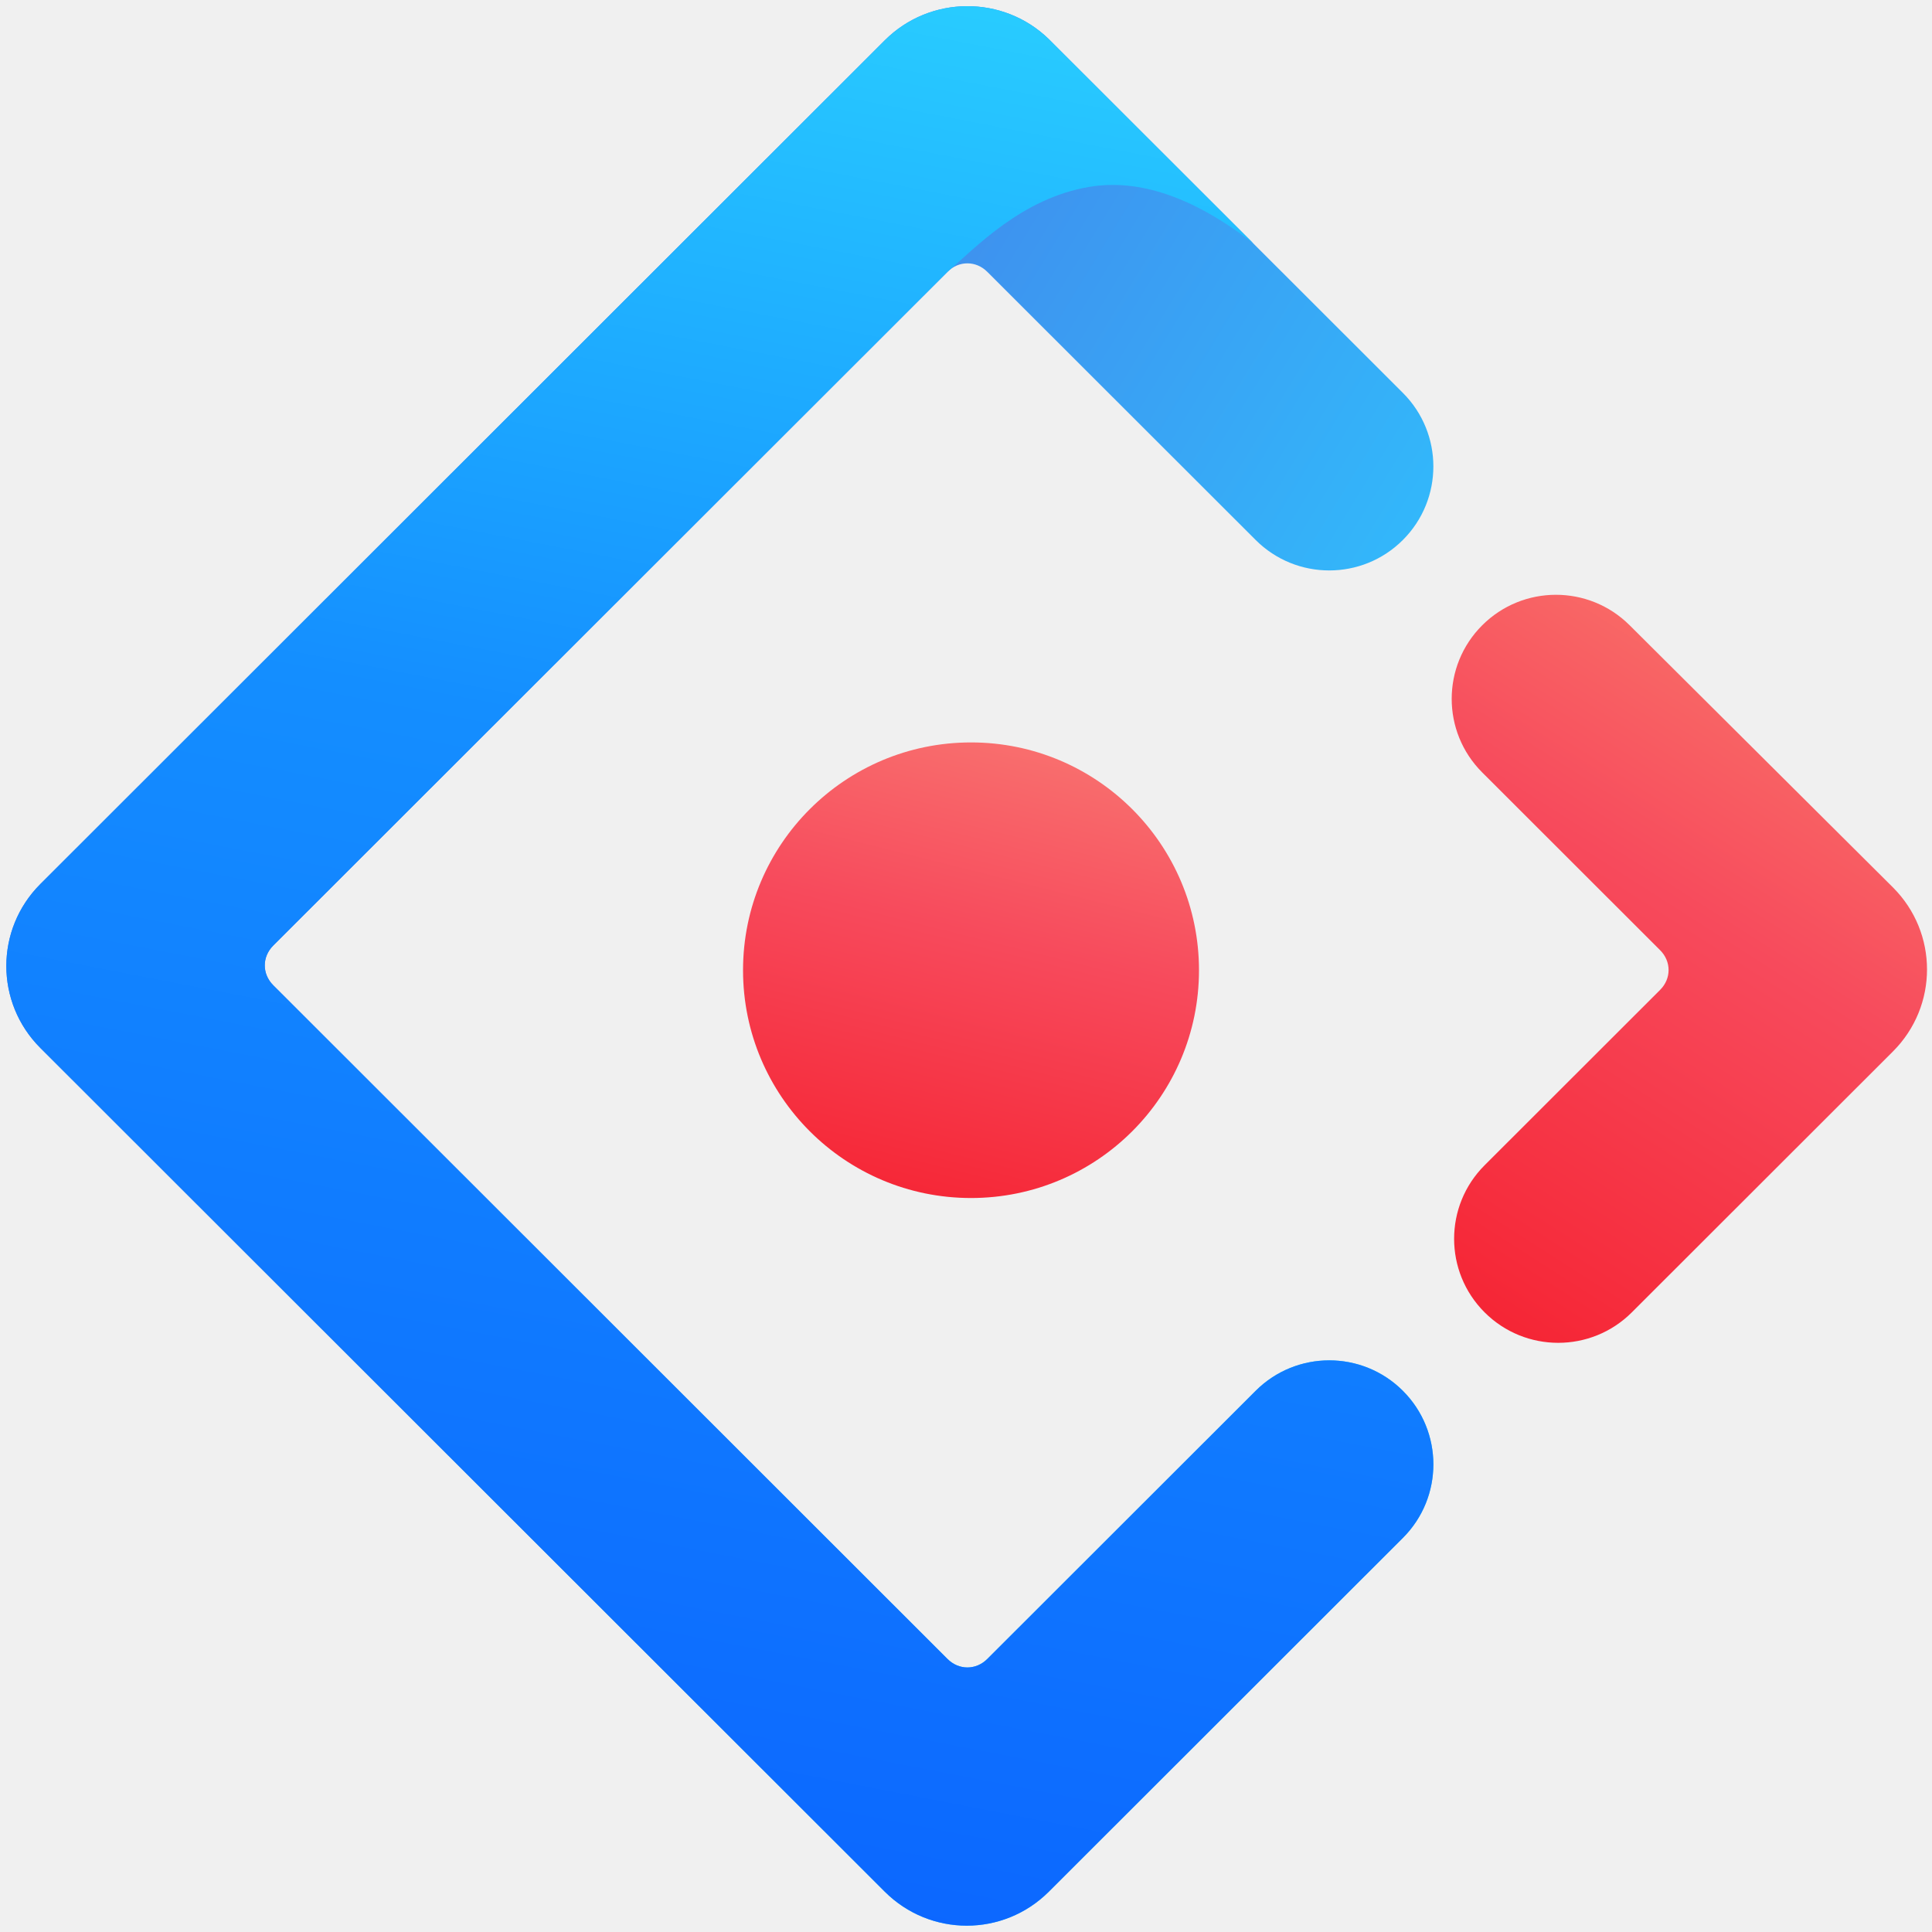
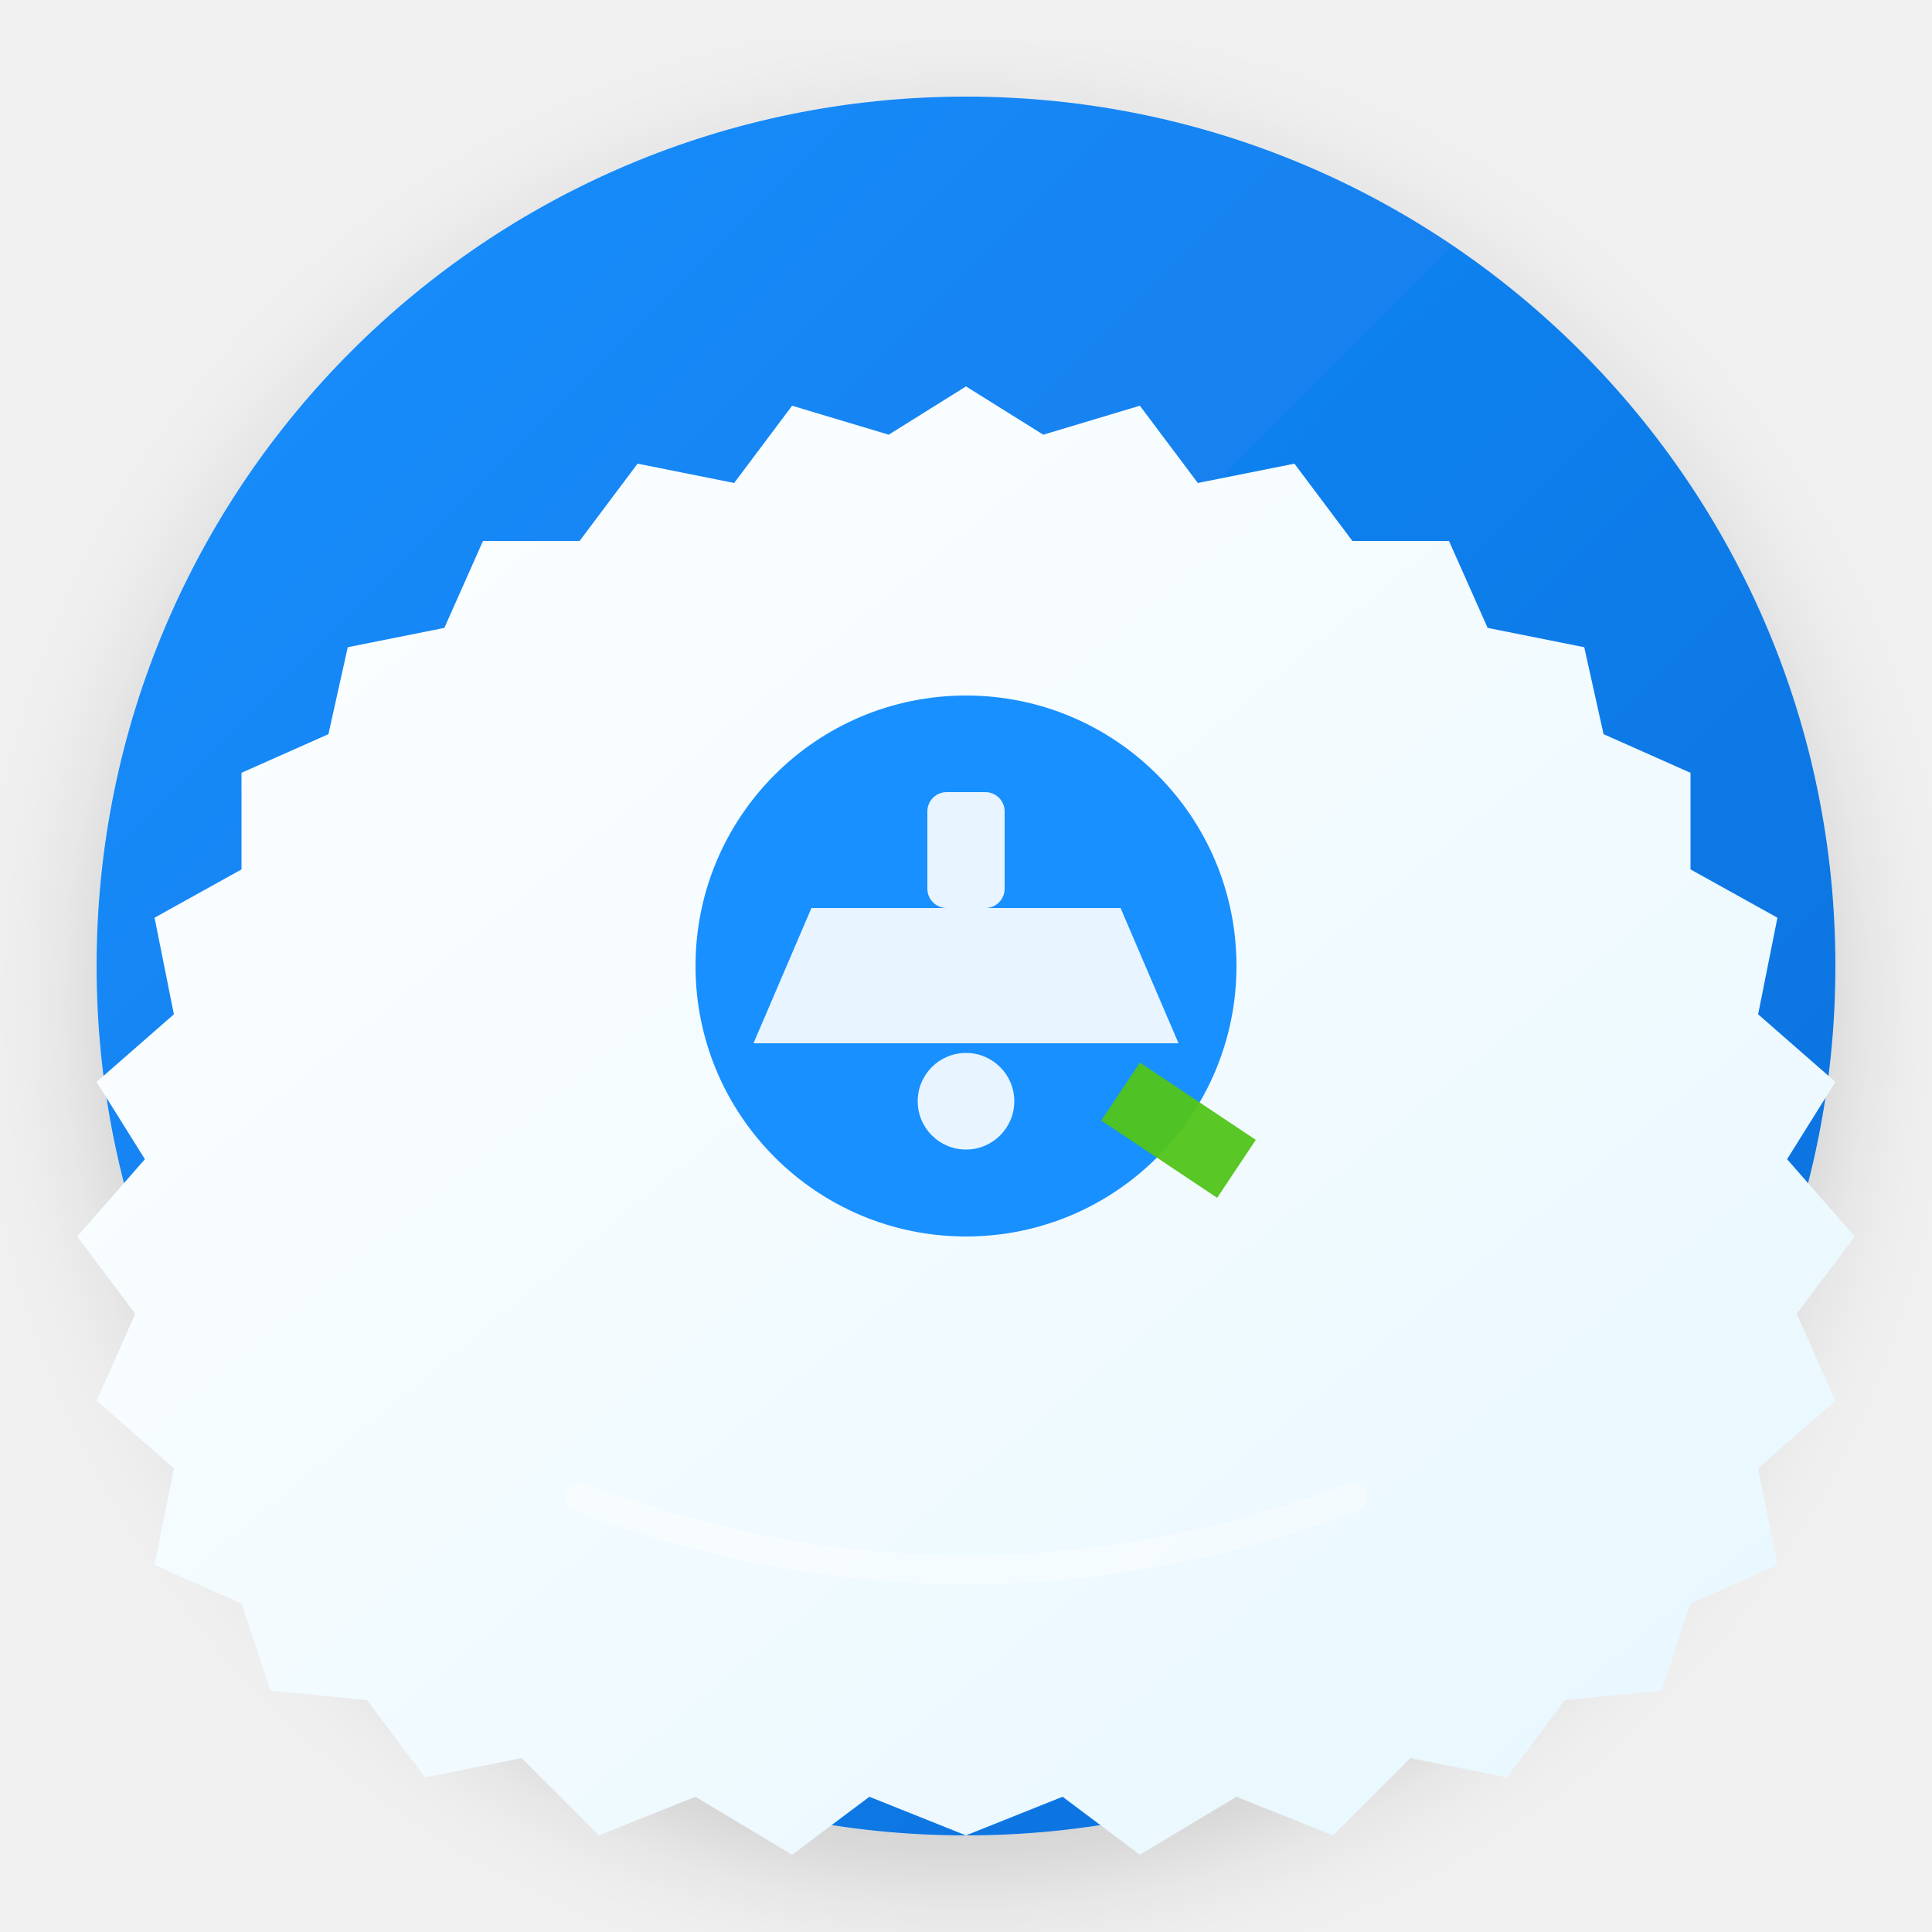
- <svg xmlns="http://www.w3.org/2000/svg" width="200" height="200" version="1.1" viewBox="0 0 200 200">
+ <svg xmlns="http://www.w3.org/2000/svg" viewBox="0 0 200 200" width="200" height="200">
  <defs>
-     <linearGradient id="linearGradient-1" x1="62.102%" x2="108.197%" y1="0%" y2="37.864%">
-       <stop offset="0%" stop-color="#4285EB" />
-       <stop offset="100%" stop-color="#2EC7FF" />
+     <linearGradient id="bgGrad" x1="0%" y1="0%" x2="100%" y2="100%">
+       <stop offset="0%" stop-color="#1890ff" />
+       <stop offset="100%" stop-color="#096dd9" />
    </linearGradient>
-     <linearGradient id="linearGradient-2" x1="69.644%" x2="54.043%" y1="0%" y2="108.457%">
-       <stop offset="0%" stop-color="#29CDFF" />
-       <stop offset="37.86%" stop-color="#148EFF" />
-       <stop offset="100%" stop-color="#0A60FF" />
+     <linearGradient id="gearGrad" x1="0%" y1="0%" x2="100%" y2="100%">
+       <stop offset="0%" stop-color="#ffffff" />
+       <stop offset="100%" stop-color="#e6f7ff" />
    </linearGradient>
-     <linearGradient id="linearGradient-3" x1="69.691%" x2="16.723%" y1="-12.974%" y2="117.391%">
-       <stop offset="0%" stop-color="#FA816E" />
-       <stop offset="41.473%" stop-color="#F74A5C" />
-       <stop offset="100%" stop-color="#F51D2C" />
-     </linearGradient>
-     <linearGradient id="linearGradient-4" x1="68.128%" x2="30.44%" y1="-35.691%" y2="114.943%">
-       <stop offset="0%" stop-color="#FA8E7D" />
-       <stop offset="51.264%" stop-color="#F74A5C" />
-       <stop offset="100%" stop-color="#F51D2C" />
-     </linearGradient>
+     <filter id="shadow" x="-10%" y="-10%" width="120%" height="120%">
+       <feDropShadow dx="0" dy="4" stdDeviation="6" flood-color="#000000" flood-opacity="0.15" />
+     </filter>
  </defs>
-   <g id="Page-1" fill="none" fill-rule="evenodd" stroke="none" stroke-width="1">
-     <g id="logo" transform="translate(-20, -20)">
-       <g id="Group-28-Copy-5" transform="translate(20, 20)">
-         <g id="Group-27-Copy-3">
-           <g id="Group-25" fill-rule="nonzero">
-             <g id="2">
-               <path id="Shape" fill="url(#linearGradient-1)" d="M91.588,4.177 L4.18,91.513 C-0.519,96.208 -0.519,103.792 4.18,108.487 L91.588,195.823 C96.287,200.519 103.877,200.519 108.577,195.823 L145.225,159.205 C149.434,155 149.434,148.182 145.225,143.977 C141.017,139.772 134.194,139.772 129.985,143.977 L102.202,171.737 C101.032,172.906 99.257,172.906 98.088,171.737 L28.286,101.993 C27.116,100.824 27.116,99.051 28.286,97.882 L98.088,28.138 C99.257,26.969 101.032,26.969 102.202,28.138 L129.985,55.898 C134.194,60.103 141.017,60.103 145.225,55.898 C149.434,51.693 149.434,44.876 145.225,40.671 L108.581,4.056 C103.862,-0.538 96.269,-0.501 91.588,4.177 Z" />
-               <path id="Shape" fill="url(#linearGradient-2)" d="M91.588,4.177 L4.18,91.513 C-0.519,96.208 -0.519,103.792 4.18,108.487 L91.588,195.823 C96.287,200.519 103.877,200.519 108.577,195.823 L145.225,159.205 C149.434,155 149.434,148.182 145.225,143.977 C141.017,139.772 134.194,139.772 129.985,143.977 L102.202,171.737 C101.032,172.906 99.257,172.906 98.088,171.737 L28.286,101.993 C27.116,100.824 27.116,99.051 28.286,97.882 L98.088,28.138 C101,25.627 105.752,20.542 112.73,19.352 C117.916,18.469 123.585,20.414 129.739,25.189 C125.625,21.078 118.572,14.034 108.581,4.056 C103.862,-0.538 96.269,-0.501 91.588,4.177 Z" />
-             </g>
-             <path id="Shape" fill="url(#linearGradient-3)" d="M153.686,135.855 C157.894,140.06 164.717,140.06 168.926,135.855 L195.96,108.843 C200.659,104.147 200.659,96.564 195.961,91.869 L168.691,64.718 C164.472,60.518 157.647,60.524 153.436,64.732 C149.227,68.937 149.227,75.754 153.436,79.959 L171.854,98.362 C173.024,99.531 173.024,101.305 171.854,102.473 L153.686,120.627 C149.477,124.832 149.477,131.65 153.686,135.855 Z" />
-           </g>
-           <ellipse id="Combined-Shape" cx="100.519" cy="100.437" fill="url(#linearGradient-4)" rx="23.6" ry="23.581" />
-         </g>
-       </g>
-     </g>
+   <circle cx="100" cy="100" r="90" fill="url(#bgGrad)" filter="url(#shadow)" />
+   <g transform="translate(100,100)" fill="url(#gearGrad)">
+     <path d="       M 0,-60       L 8,-55 L 18,-58 L 24,-50       L 34,-52 L 40,-44 L 50,-44 L 54,-35       L 64,-33 L 66,-24 L 75,-20 L 75,-10       L 84,-5 L 82,5 L 90,12 L 85,20       L 92,28 L 86,36 L 90,45 L 82,52       L 84,62 L 75,66 L 72,75 L 62,76       L 56,84 L 46,82 L 38,90 L 28,86       L 18,92 L 10,86 L 0,90       L -10,86 L -18,92 L -28,86       L -38,90 L -46,82 L -56,84       L -62,76 L -72,75 L -75,66       L -84,62 L -82,52 L -90,45       L -86,36 L -92,28 L -85,20       L -90,12 L -82,5 L -84,-5       L -75,-10 L -75,-20 L -66,-24       L -64,-33 L -54,-35 L -50,-44       L -40,-44 L -34,-52 L -24,-50       L -18,-58 L -8,-55 Z     " />
  </g>
+   <g transform="translate(100,100)">
+     <circle cx="0" cy="0" r="28" fill="#1890ff" />
+     <path d="M -16,-6 L 16,-6 L 22,8 L -22,8 Z" fill="#ffffff" opacity="0.9" />
+     <rect x="-4" y="-18" width="8" height="12" rx="2" fill="#ffffff" opacity="0.9" />
+     <circle cx="0" cy="14" r="5" fill="#ffffff" opacity="0.9" />
+     <path d="M 18,10 L 30,18 L 26,24 L 14,16 Z" fill="#52c41a" opacity="0.95" />
+   </g>
+   <path d="M 60,155 Q 100,170 140,155" stroke="#ffffff" stroke-width="3" fill="none" opacity="0.4" stroke-linecap="round" />
</svg>
